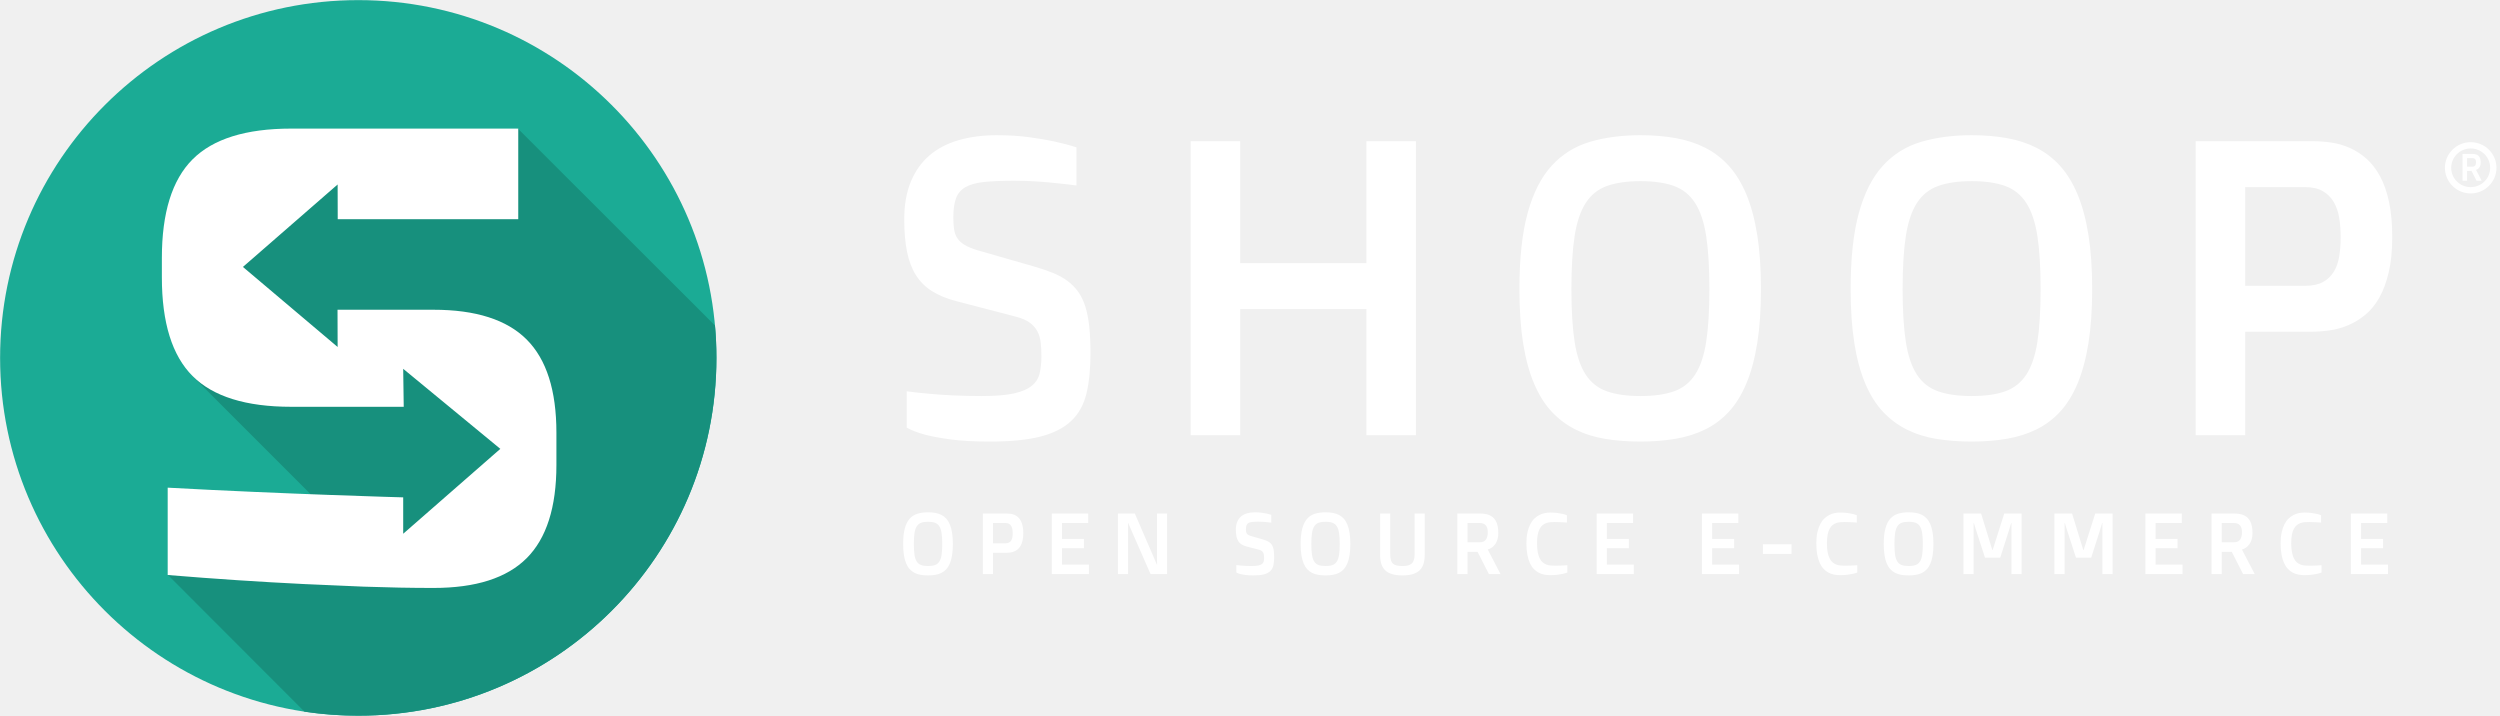
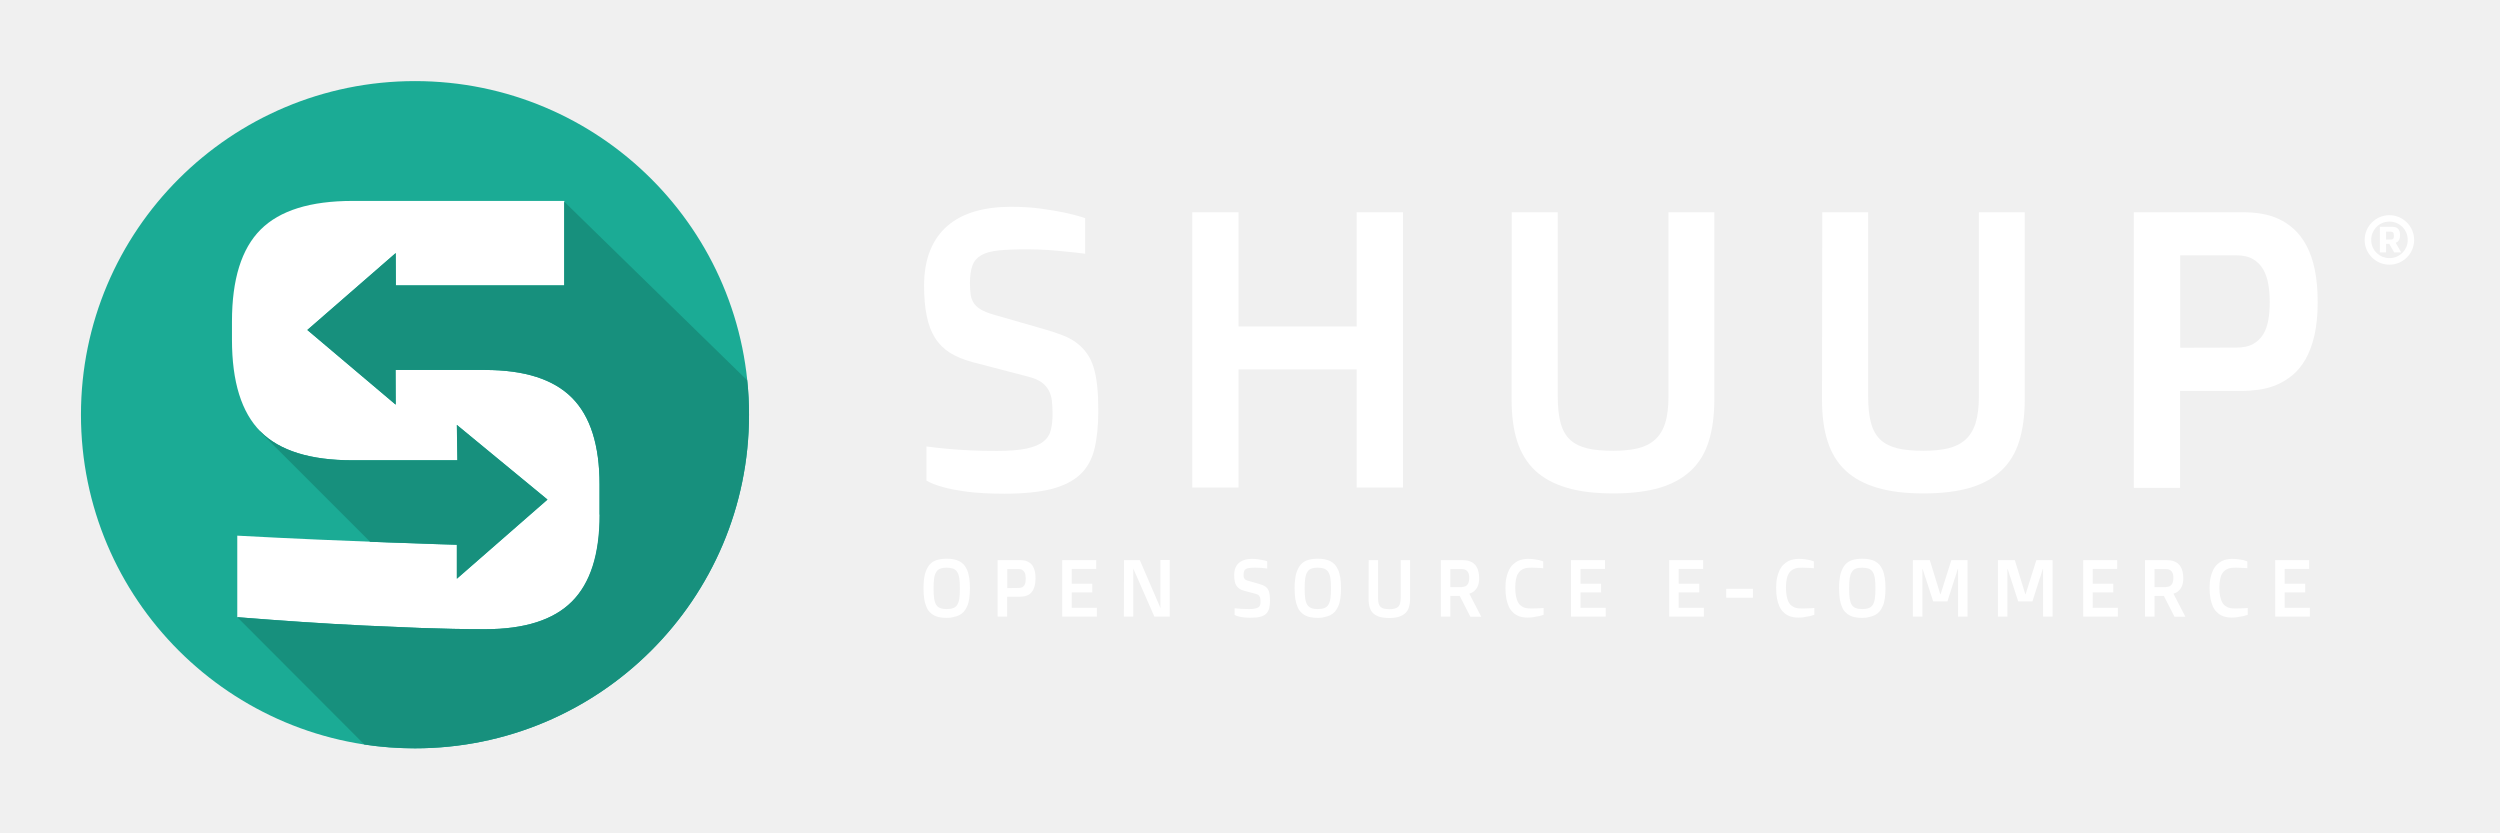
- <svg xmlns="http://www.w3.org/2000/svg" width="6935" height="1986">
-   <path fill="#1bab95" d="M993.837.325c548.73 0 993.562 444.35 993.562 992.484 0 548.13-444.837 992.48-993.566 992.48C445.104 1985.29.27 1540.94.27 992.806S445.108.325 993.838.325z" />
-   <path fill="#17907d" d="M1436.774 356.888L533.608 500.16v542.68l328.285 328.257-396.12 223.79 378.79 379.27c48.69 7.328 98.537 11.137 149.273 11.137 548.73 0 993.562-444.352 993.562-992.486 0-30.237-1.357-60.158-4.008-89.707l-546.616-546.21z" />
-   <path fill="#fff" d="M936.584 511.712l.274 96.268h500.766V356.723h-629.76c-125.594 0-216.816 28.435-273.613 85.248-56.822 56.84-85.22 148.066-85.22 273.69v53.84c0 125.63 28.4 216.88 85.224 273.696 56.798 56.842 148.02 85.248 273.614 85.248h312.065l-1.473-105.363 269.44 222.04-269.44 235.497v-100.93s-325.563-8.96-653.283-26.91v242.286c130.36 10.767 256.57 19.124 378.574 25.125l165.066 7.18c68.178 2.382 132.77 3.588 193.772 3.588 117.21 0 203.33-27.51 258.363-82.556 55.003-55.02 82.533-141.166 82.533-258.438v-89.733c0-117.246-27.53-203.39-82.532-258.438-55.03-55.02-141.15-82.555-258.362-82.555h-266.3l.298 103.283L673.88 740.48l262.705-228.77z" />
-   <path fill="#ffffff" d="M2574.466 1596.18c-7.224 0-13.935-.51-20.13-1.527-6.2-1.023-11.852-2.808-16.953-5.36-5.105-2.546-9.637-5.945-13.598-10.18-3.966-4.24-7.32-9.596-10.066-16.07-2.75-6.475-4.83-14.144-6.245-23.015-1.415-8.872-2.118-19.195-2.118-30.97 0-17.66 1.57-32.178 4.71-43.562 3.137-11.376 7.69-20.347 13.656-26.9 5.967-6.55 13.223-11.107 21.778-13.657 8.556-2.55 18.21-3.828 28.96-3.828 7.14 0 13.81.55 20.016 1.647 6.2 1.103 11.85 2.946 16.95 5.535 5.103 2.588 9.613 6.062 13.537 10.42 3.924 4.355 7.24 9.794 9.95 16.306 2.708 6.513 4.767 14.227 6.178 23.136 1.41 8.908 2.12 19.207 2.12 30.904 0 11.7-.708 21.98-2.12 30.847-1.41 8.87-3.47 16.544-6.18 23.015-2.707 6.48-6.023 11.855-9.947 16.133-3.924 4.277-8.44 7.673-13.536 10.182-5.104 2.513-10.75 4.294-16.95 5.355-6.2 1.062-12.87 1.59-20.015 1.59zm0-26.018c7.69 0 14.068-.903 19.132-2.705 5.064-1.802 9.084-5.006 12.067-9.595 2.984-4.594 5.08-10.836 6.3-18.72 1.22-7.886 1.826-17.918 1.826-30.08 0-12.242-.603-22.328-1.822-30.255-1.215-7.923-3.316-14.222-6.3-18.895-2.983-4.67-7.003-7.927-12.067-9.774-5.064-1.84-11.443-2.763-19.132-2.763-7.694 0-14.09.923-19.19 2.763-5.106 1.843-9.147 5.105-12.13 9.774-2.983 4.673-5.08 10.972-6.3 18.895-1.215 7.927-1.822 18.013-1.822 30.255 0 12.166.607 22.194 1.822 30.08 1.215 7.884 3.317 14.13 6.3 18.72 2.983 4.59 7.024 7.79 12.13 9.595 5.1 1.802 11.496 2.705 19.19 2.705zM2726.41 1424.53h66.633c3.612 0 7.26.275 10.948.825 3.69.55 7.22 1.59 10.598 3.116 3.374 1.536 6.512 3.595 9.42 6.18 2.905 2.596 5.455 5.91 7.652 9.956 2.196 4.045 3.902 8.93 5.12 14.656 1.22 5.725 1.823 12.437 1.823 20.13 0 7.694-.666 14.385-2 20.073-1.337 5.692-3.14 10.536-5.415 14.54-2.276 4.002-4.943 7.26-8.006 9.773-3.056 2.513-6.32 4.494-9.77 5.946-3.45 1.458-7.005 2.436-10.654 2.944-3.65.512-7.24.77-10.773.77h-37.32v59.098h-28.257v-168zm62.277 82.647c4.24 0 7.673-.708 10.302-2.123 2.622-1.41 4.702-3.374 6.24-5.883 1.53-2.51 2.57-5.455 3.12-8.83.55-3.375.822-7.02.822-10.95 0-3.842-.274-7.492-.823-10.945-.55-3.454-1.59-6.495-3.12-9.125s-3.613-4.71-6.243-6.24c-2.63-1.53-6.067-2.296-10.303-2.296h-34.025v56.394h34.024zM2917.673 1424.53h101.013v26.257h-72.755v44.148h60.987v25.78h-60.983v45.56h74.757v26.256h-103.014v-168zM3101.17 1424.53h46.856l61.22 141.745h.592c-.08-2.825-.158-5.688-.237-8.592-.075-2.513-.113-5.218-.113-8.122v-125.03h28.02v168h-45.845l-51.86-118.2c-1.414-3.293-2.75-6.35-4.006-9.18-1.26-2.826-2.318-5.293-3.183-7.416-1.1-2.512-2.08-4.825-2.945-6.943h-.47v141.744h-28.02v-168zM3429.66 1567.453c4.002.55 8.322 1.02 12.95 1.41 4 .396 8.574.708 13.713.945 5.14.237 10.578.354 16.303.354 7.61 0 13.656-.487 18.13-1.473 4.473-.98 7.89-2.43 10.24-4.36 2.355-1.92 3.865-4.295 4.535-7.125.67-2.825 1-6.08 1-9.774 0-2.9-.134-5.55-.41-7.942-.274-2.393-.93-4.536-1.942-6.416-1.024-1.885-2.476-3.512-4.357-4.89-1.885-1.368-4.473-2.492-7.773-3.353l-34.257-8.946c-5.416-1.415-10.01-3.317-13.775-5.71-3.766-2.392-6.812-5.438-9.125-9.124-2.317-3.69-4.002-8.142-5.063-13.36-1.057-5.222-1.59-11.36-1.59-18.43 0-8.317 1.257-15.516 3.766-21.6 2.51-6.083 6.067-11.084 10.657-15.01 4.592-3.922 10.143-6.826 16.66-8.71 6.51-1.886 13.772-2.826 21.778-2.826 6.67 0 12.77.374 18.304 1.12 5.534.748 10.303 1.547 14.306 2.412 4.71 1.02 8.987 2.16 12.832 3.412v21.777c-3.533-.47-7.257-.903-11.185-1.298-3.378-.39-7.165-.725-11.36-1-4.198-.27-8.533-.41-13.006-.41-6.995 0-12.725.235-17.19.7-4.477.47-8.01 1.458-10.597 2.947-2.59 1.49-4.4 3.608-5.418 6.354-1.02 2.75-1.53 6.4-1.53 10.953 0 2.515.136 4.754.41 6.71.275 1.965.904 3.69 1.89 5.18.982 1.49 2.396 2.79 4.244 3.887 1.847 1.103 4.34 2.122 7.48 3.06l31.96 9.182c4.084 1.176 7.72 2.41 10.904 3.71 3.183 1.3 5.954 2.825 8.314 4.593 2.353 1.765 4.38 3.824 6.07 6.18 1.684 2.35 3.04 5.16 4.07 8.413 1.022 3.258 1.766 7.086 2.24 11.48.47 4.398.704 9.458.704 15.188 0 8.946-.766 16.62-2.297 23.014-1.532 6.395-4.424 11.617-8.664 15.657-4.25 4.045-10.077 7.024-17.504 8.946-7.424 1.924-17.03 2.885-28.815 2.885-9.112 0-16.677-.412-22.685-1.236-6.014-.824-10.907-1.748-14.677-2.767-4.323-1.178-7.74-2.513-10.253-4.003v-20.71zM3677.08 1596.18c-7.218 0-13.934-.51-20.13-1.527-6.2-1.023-11.855-2.808-16.956-5.36-5.1-2.546-9.633-5.945-13.598-10.18-3.966-4.237-7.32-9.596-10.066-16.07-2.746-6.475-4.826-14.144-6.24-23.015-1.412-8.867-2.12-19.187-2.12-30.962 0-17.66 1.57-32.177 4.71-43.562 3.14-11.376 7.695-20.347 13.658-26.9 5.962-6.55 13.223-11.106 21.778-13.657 8.555-2.547 18.205-3.824 28.96-3.824 7.14 0 13.81.55 20.015 1.648 6.2 1.106 11.86 2.95 16.956 5.538 5.106 2.588 9.616 6.062 13.54 10.42 3.924 4.356 7.24 9.794 9.95 16.306 2.708 6.513 4.767 14.227 6.182 23.136 1.41 8.91 2.118 19.206 2.118 30.903 0 11.7-.707 21.978-2.118 30.845-1.415 8.872-3.474 16.544-6.183 23.015-2.705 6.48-6.02 11.855-9.95 16.132-3.927 4.278-8.433 7.673-13.54 10.182-5.1 2.513-10.75 4.294-16.95 5.355-6.2 1.06-12.87 1.58-20.01 1.58zm0-26.018c7.695 0 14.07-.903 19.133-2.705 5.064-1.802 9.084-5.006 12.067-9.595 2.984-4.594 5.08-10.836 6.3-18.72 1.215-7.89 1.822-17.918 1.822-30.08 0-12.242-.607-22.328-1.822-30.255-1.22-7.923-3.316-14.222-6.3-18.895-2.987-4.67-7.007-7.927-12.067-9.774-5.064-1.84-11.438-2.763-19.132-2.763-7.69 0-14.085.923-19.19 2.763-5.1 1.843-9.14 5.105-12.122 9.774-2.983 4.673-5.084 10.972-6.3 18.895-1.22 7.927-1.822 18.013-1.822 30.255 0 12.166.608 22.194 1.823 30.08 1.214 7.89 3.315 14.13 6.3 18.72 2.982 4.59 7.022 7.79 12.123 9.595 5.103 1.802 11.498 2.705 19.19 2.705zM3828.433 1424.53h28.02v112.315c0 6.674.59 12.166 1.765 16.48 1.177 4.32 3.12 7.716 5.825 10.183 2.71 2.476 6.22 4.203 10.54 5.18 4.315.983 9.612 1.474 15.89 1.474 5.65 0 10.574-.487 14.776-1.473 4.195-.98 7.71-2.71 10.532-5.185 2.825-2.47 4.927-5.863 6.3-10.182 1.373-4.315 2.06-9.807 2.06-16.48V1424.53h28.02v113.962c0 9.812-1.124 18.33-3.358 25.553-2.24 7.22-5.826 13.207-10.773 17.95-4.942 4.752-11.325 8.302-19.13 10.657-7.81 2.35-17.29 3.533-28.43 3.533-11.15 0-20.645-1.157-28.497-3.475-7.848-2.313-14.264-5.825-19.25-10.536-4.98-4.71-8.612-10.656-10.888-17.834-2.276-7.177-3.412-15.637-3.412-25.373V1424.53zM4042.654 1424.53h62.515c4.47 0 8.842.292 13.12.883 4.277.59 8.317 1.63 12.125 3.12 3.807 1.49 7.28 3.517 10.42 6.063 3.14 2.55 5.866 5.826 8.184 9.83 2.313 4 4.1 8.79 5.355 14.362 1.256 5.576 1.885 12.125 1.885 19.66 0 5.028-.414 9.52-1.234 13.483-.824 3.965-1.927 7.48-3.3 10.54-1.373 3.06-2.942 5.73-4.71 8.005-1.764 2.276-3.554 4.24-5.355 5.888-4.312 3.767-9.18 6.396-14.594 7.89v.237l35.435 68.05h-32.257l-31.436-61.693h-27.9v61.69h-28.257v-168.003zm62.282 79.7c14.755 0 22.132-9.14 22.132-27.43 0-4.784-.532-8.85-1.594-12.186-1.056-3.337-2.588-6.02-4.593-8.064-1.994-2.04-4.41-3.512-7.232-4.415-2.83-.903-5.967-1.352-9.42-1.352h-33.318v53.448h34.03zM4299.85 1595.473c-5.418 0-10.815-.512-16.19-1.527-5.377-1.024-10.483-2.788-15.31-5.297-4.822-2.517-9.316-5.908-13.477-10.186-4.16-4.278-7.768-9.695-10.83-16.245-3.063-6.553-5.46-14.343-7.187-23.37-1.727-9.027-2.588-19.584-2.588-31.667 0-11.618.978-21.8 2.942-30.554 1.964-8.75 4.594-16.303 7.89-22.66 3.3-6.36 7.144-11.598 11.538-15.717 4.394-4.12 9.025-7.394 13.89-9.828 4.867-2.435 9.81-4.14 14.833-5.12 5.026-.98 9.85-1.472 14.48-1.472 7.85 0 14.676.396 20.49 1.178 5.81.783 10.672 1.65 14.6 2.593 4.552 1.1 8.434 2.35 11.655 3.766v20.246c-3.217-.237-6.675-.47-10.36-.707-3.14-.155-6.73-.334-10.774-.53-4.045-.195-8.26-.295-12.654-.295-4.003 0-7.99.158-11.95.47-3.965.317-7.77 1.124-11.418 2.414-3.653 1.293-7.044 3.194-10.186 5.7-3.135 2.513-5.865 5.94-8.18 10.294-2.316 4.352-4.12 9.782-5.416 16.29-1.298 6.508-1.943 14.39-1.943 23.643 0 9.724.665 18.034 2 24.933 1.333 6.9 3.18 12.664 5.53 17.29 2.356 4.63 5.107 8.274 8.24 10.94 3.14 2.668 6.554 4.686 10.244 6.06 3.69 1.37 7.536 2.234 11.535 2.583 4 .355 8.01.53 12.01.53 5.178 0 9.888-.08 14.128-.238 4.24-.154 7.852-.312 10.835-.466 3.533-.24 6.708-.47 9.537-.71v20.336c-3.46 1.423-7.54 2.642-12.248 3.67-4.077.944-9.083 1.79-15.008 2.538-5.92.737-12.812 1.11-20.655 1.11zM4429.19 1424.53h101.012v26.257h-72.755v44.148h60.98v25.78h-60.98v45.56h74.757v26.256H4429.19v-168zM4721.18 1424.53h101.012v26.257h-72.755v44.148h60.98v25.78h-60.98v45.56h74.757v26.256H4721.18v-168zM4890.312 1509.88h79.35v26.727h-79.35v-26.726zM5104.067 1595.473c-5.418 0-10.815-.512-16.19-1.527-5.377-1.024-10.482-2.788-15.31-5.297-4.822-2.517-9.315-5.908-13.476-10.186-4.16-4.278-7.765-9.695-10.83-16.245-3.06-6.553-5.46-14.343-7.184-23.37-1.726-9.027-2.588-19.584-2.588-31.667 0-11.618.978-21.8 2.942-30.554 1.963-8.75 4.593-16.303 7.89-22.66 3.3-6.36 7.143-11.598 11.537-15.717 4.394-4.12 9.025-7.394 13.89-9.828 4.868-2.435 9.81-4.14 14.833-5.12 5.022-.98 9.85-1.472 14.48-1.472 7.847 0 14.67.396 20.484 1.178 5.81.783 10.673 1.65 14.6 2.593 4.553 1.1 8.435 2.35 11.656 3.766v20.246c-3.217-.237-6.675-.47-10.362-.707-3.137-.155-6.728-.334-10.773-.53-4.044-.195-8.26-.295-12.653-.295-4.003 0-7.99.158-11.95.47-3.966.317-7.77 1.124-11.42 2.414-3.652 1.293-7.043 3.194-10.185 5.7-3.137 2.513-5.867 5.94-8.18 10.294-2.318 4.352-4.12 9.782-5.418 16.29-1.3 6.508-1.947 14.39-1.947 23.643 0 9.724.666 18.034 2 24.933 1.333 6.9 3.18 12.664 5.53 17.29 2.357 4.63 5.107 8.274 8.24 10.94 3.142 2.668 6.554 4.686 10.245 6.06 3.69 1.37 7.535 2.234 11.534 2.583 4.003.355 8.01.53 12.013.53 5.176 0 9.886-.08 14.126-.238 4.24-.154 7.853-.312 10.837-.466 3.53-.24 6.706-.47 9.536-.71v20.336c-3.458 1.423-7.54 2.642-12.246 3.67-4.076.944-9.082 1.79-15.007 2.538-5.92.737-12.808 1.11-20.655 1.11zM5294.624 1596.18c-7.22 0-13.935-.51-20.13-1.527-6.2-1.023-11.856-2.808-16.957-5.36-5.1-2.546-9.633-5.945-13.598-10.18-3.97-4.237-7.32-9.596-10.07-16.07-2.746-6.475-4.826-14.144-6.24-23.015-1.41-8.867-2.12-19.187-2.12-30.962 0-17.66 1.57-32.177 4.71-43.562 3.14-11.376 7.695-20.347 13.66-26.9 5.96-6.55 13.222-11.106 21.78-13.657 8.552-2.547 18.202-3.824 28.96-3.824 7.14 0 13.81.55 20.012 1.648 6.2 1.106 11.855 2.95 16.952 5.538 5.106 2.588 9.616 6.062 13.54 10.42 3.924 4.356 7.24 9.794 9.95 16.306 2.708 6.513 4.767 14.227 6.182 23.136 1.41 8.91 2.118 19.206 2.118 30.903 0 11.7-.707 21.978-2.118 30.845-1.415 8.872-3.474 16.544-6.183 23.015-2.705 6.48-6.02 11.855-9.95 16.132-3.927 4.278-8.433 7.673-13.54 10.182-5.1 2.513-10.75 4.294-16.95 5.355-6.2 1.06-12.87 1.58-20.01 1.58zm0-26.018c7.694 0 14.068-.903 19.132-2.705 5.064-1.802 9.084-5.006 12.067-9.595 2.984-4.594 5.08-10.836 6.3-18.72 1.215-7.89 1.822-17.918 1.822-30.08 0-12.242-.607-22.328-1.822-30.255-1.22-7.923-3.316-14.222-6.3-18.895-2.987-4.67-7.007-7.927-12.067-9.774-5.064-1.84-11.438-2.763-19.132-2.763-7.694 0-14.09.923-19.19 2.763-5.102 1.843-9.142 5.105-12.126 9.774-2.983 4.673-5.084 10.972-6.3 18.895-1.22 7.927-1.822 18.013-1.822 30.255 0 12.166.607 22.194 1.822 30.08 1.216 7.89 3.317 14.13 6.3 18.72 2.984 4.59 7.024 7.79 12.125 9.595 5.102 1.802 11.497 2.705 19.19 2.705zM5446.567 1424.53h49.008l31.108 101.246h.944l32.16-101.245h48.19v168h-28.258v-141.74h-.71l-3.18 10.595c-.866 2.988-1.806 6.105-2.826 9.363-1.02 3.254-1.926 6.062-2.708 8.413l-21.664 67.817h-42.263l-22.13-68.286c-.784-2.35-1.687-5.117-2.706-8.296-1.02-3.183-1.964-6.22-2.825-9.125-1.024-3.375-2.08-6.867-3.183-10.478h-.704v141.745h-28.257v-168zM5698.932 1424.53h49.008l31.108 101.246h.944l32.16-101.245h48.19v168h-28.258v-141.74h-.708l-3.18 10.595c-.864 2.988-1.805 6.105-2.824 9.363-1.02 3.254-1.927 6.062-2.71 8.413l-21.66 67.817h-42.264l-22.133-68.286c-.782-2.35-1.685-5.117-2.704-8.296-1.02-3.183-1.96-6.22-2.822-9.125-1.023-3.375-2.08-6.867-3.183-10.478h-.703v141.745h-28.257v-168zM5951.296 1424.53h101.013v26.257h-72.76v44.148h60.98v25.78h-60.98v45.56h74.757v26.256h-103.015v-168zM6134.792 1424.53h62.515c4.473 0 8.846.292 13.124.883 4.28.59 8.32 1.63 12.13 3.12 3.806 1.49 7.28 3.517 10.42 6.063 3.14 2.55 5.865 5.826 8.183 9.83 2.314 4 4.1 8.79 5.356 14.362 1.256 5.576 1.884 12.125 1.884 19.66 0 5.028-.415 9.52-1.235 13.483-.825 3.965-1.927 7.48-3.3 10.54-1.374 3.06-2.94 5.73-4.71 8.005-1.765 2.276-3.554 4.24-5.356 5.888-4.316 3.767-9.184 6.396-14.598 7.89v.237l35.435 68.05h-32.255l-31.434-61.693h-27.9v61.69h-28.256v-168.003zm62.282 79.7c14.755 0 22.132-9.14 22.132-27.43 0-4.784-.532-8.85-1.593-12.186-1.057-3.337-2.588-6.02-4.594-8.064-2-2.04-4.42-3.512-7.24-4.415-2.83-.903-5.967-1.352-9.42-1.352h-33.318v53.448h34.03zM6391.988 1595.473c-5.418 0-10.815-.512-16.19-1.527-5.377-1.024-10.482-2.788-15.31-5.297-4.822-2.517-9.315-5.908-13.476-10.186-4.16-4.278-7.77-9.695-10.832-16.245-3.062-6.553-5.46-14.343-7.186-23.37-1.726-9.027-2.588-19.584-2.588-31.667 0-11.618.978-21.8 2.942-30.554 1.964-8.75 4.594-16.303 7.89-22.66 3.3-6.36 7.144-11.598 11.538-15.717 4.394-4.12 9.025-7.394 13.89-9.828 4.868-2.435 9.81-4.14 14.833-5.12 5.02-.98 9.845-1.472 14.48-1.472 7.844 0 14.67.396 20.48 1.178 5.81.783 10.674 1.65 14.6 2.593 4.554 1.1 8.436 2.35 11.657 3.766v20.246c-3.217-.237-6.675-.47-10.36-.707-3.14-.155-6.73-.334-10.775-.53-4.044-.195-8.26-.295-12.653-.295-4.004 0-7.99.158-11.95.47-3.967.317-7.77 1.124-11.42 2.414-3.653 1.293-7.044 3.194-10.186 5.7-3.137 2.513-5.867 5.94-8.18 10.294-2.318 4.352-4.12 9.782-5.418 16.29-1.3 6.508-1.944 14.39-1.944 23.643 0 9.724.666 18.034 2 24.933 1.333 6.9 3.18 12.664 5.53 17.29 2.357 4.63 5.107 8.274 8.24 10.94 3.142 2.668 6.554 4.686 10.245 6.06 3.69 1.37 7.536 2.234 11.535 2.583 4.003.355 8.01.53 12.013.53 5.175 0 9.885-.08 14.125-.238 4.24-.154 7.853-.312 10.837-.466 3.532-.24 6.707-.47 9.537-.71v20.336c-3.458 1.423-7.54 2.642-12.246 3.67-4.077.944-9.083 1.79-15.01 2.538-5.92.737-12.81 1.11-20.653 1.11zM6521.324 1424.53h101.013v26.257h-72.755v44.148h60.98v25.78h-60.98v45.56h74.752v26.256H6521.32v-168zM2515.238 1085.468c19.453 2.67 40.424 4.95 62.935 6.853 19.453 1.918 41.67 3.43 66.66 4.58 24.978 1.14 51.396 1.715 79.242 1.715 36.995 0 66.372-2.376 88.113-7.144 21.74-4.765 38.335-11.81 49.778-21.15 11.443-9.33 18.783-20.86 22.028-34.58 3.238-13.713 4.865-29.52 4.865-47.434 0-14.093-.67-26.95-2.006-38.577-1.34-11.618-4.49-22.004-9.44-31.15-4.965-9.146-12.018-17.047-21.172-23.718-9.155-6.66-21.742-12.09-37.766-16.29l-166.5-43.43c-26.317-6.86-48.633-16.095-66.94-27.72-18.31-11.62-33.098-26.382-44.345-44.295-11.254-17.905-19.45-39.525-24.603-64.866-5.147-25.332-7.723-55.15-7.723-89.44 0-40.383 6.096-75.344 18.31-104.874 12.203-29.522 29.467-53.814 51.778-72.872 22.316-19.048 49.296-33.145 80.96-42.29 31.658-9.143 66.943-13.716 105.848-13.716 32.42 0 62.08 1.814 88.97 5.43 26.894 3.625 50.067 7.528 69.52 11.714 22.885 4.956 43.674 10.486 62.365 16.574v105.732c-17.164-2.285-35.286-4.378-54.355-6.287-16.407-1.902-34.815-3.52-55.217-4.856-20.41-1.333-41.48-2.003-63.222-2.003-33.952 0-61.793 1.144-83.534 3.43-21.742 2.283-38.906 7.05-51.493 14.288-12.587 7.244-21.366 17.53-26.318 30.862-4.96 13.34-7.44 31.056-7.44 53.146 0 12.2.662 23.06 2.002 32.577 1.338 9.528 4.397 17.913 9.17 25.15 4.772 7.24 11.65 13.526 20.625 18.857 8.977 5.34 21.106 10.29 36.385 14.858l155.296 44.577c19.866 5.717 37.533 11.718 53 18.005 15.466 6.286 28.94 13.718 40.4 22.29 11.46 8.57 21.296 18.574 29.51 30.004 8.21 11.43 14.796 25.058 19.764 40.866 4.973 15.815 8.6 34.39 10.89 55.724 2.288 21.34 3.44 45.916 3.44 73.724 0 43.437-3.727 80.682-11.175 111.736-7.45 31.057-21.485 56.394-42.098 76.013-20.626 19.627-48.984 34.103-85.064 43.432-36.08 9.33-82.767 14-140.047 14-44.297 0-81.052-2-110.266-6-29.215-4-52.987-8.48-71.316-13.43-21.01-5.717-37.62-12.196-49.83-19.436v-100.58zM3302.99 391.637h137.318V729.98h350.164V391.638h137.318v815.565h-137.318V857.428h-350.164v349.774H3302.99V391.637zM4550.762 1224.92c-35.098 0-67.708-2.485-97.842-7.428-30.134-4.956-57.6-13.62-82.392-26.006-24.8-12.38-46.828-28.865-66.085-49.437-19.265-20.576-35.572-46.58-48.92-78.02-13.357-31.43-23.46-68.672-30.326-111.73-6.86-43.054-10.298-93.16-10.298-150.312 0-85.73 7.62-156.21 22.88-211.46 15.25-55.243 37.38-98.78 66.373-130.595 28.982-31.81 64.267-53.91 105.848-66.297 41.57-12.377 88.488-18.577 140.75-18.577 34.708 0 67.134 2.672 97.268 8.002 30.13 5.343 57.593 14.29 82.392 26.863 24.79 12.574 46.724 29.434 65.798 50.58 19.07 21.147 35.19 47.536 48.35 79.155 13.16 31.633 23.17 69.065 30.04 112.306 6.863 43.25 10.3 93.257 10.3 150.025 0 56.78-3.433 106.69-10.3 149.744-6.865 43.062-16.88 80.3-30.04 111.736-13.158 31.432-29.278 57.534-48.348 78.297-19.077 20.768-41.006 37.245-65.797 49.437-24.8 12.2-52.262 20.863-82.392 26.002-30.123 5.138-62.55 7.71-97.257 7.71zm0-126.304c37.378 0 68.378-4.377 92.978-13.144 24.604-8.76 44.144-24.292 58.65-46.58 14.487-22.29 24.694-52.58 30.607-90.87 5.91-38.294 8.867-86.96 8.867-146.027 0-59.44-2.958-108.394-8.867-146.88-5.917-38.48-16.12-69.055-30.608-91.728-14.505-22.665-34.05-38.48-58.65-47.436-24.6-8.942-55.6-13.43-92.98-13.43-37.388 0-68.47 4.48-93.26 13.43-24.8 8.96-44.445 24.78-58.934 47.44-14.502 22.673-24.705 53.248-30.613 91.73-5.917 38.488-8.867 87.443-8.867 146.878 0 59.066 2.95 107.733 8.867 146.026 5.913 38.295 16.11 68.583 30.612 90.873 14.488 22.287 34.132 37.82 58.93 46.58 24.793 8.766 55.875 13.143 93.262 13.143zM5469.544 1224.92c-35.098 0-67.708-2.485-97.842-7.428-30.134-4.956-57.6-13.62-82.392-26.006-24.8-12.38-46.828-28.865-66.085-49.437-19.265-20.576-35.572-46.58-48.92-78.02-13.357-31.43-23.46-68.672-30.326-111.73-6.865-43.054-10.3-93.16-10.3-150.312 0-85.73 7.62-156.21 22.883-211.46 15.25-55.243 37.378-98.78 66.372-130.595 28.982-31.81 64.267-53.91 105.848-66.297 41.568-12.377 88.488-18.577 140.75-18.577 34.707 0 67.133 2.672 97.267 8.002 30.13 5.343 57.594 14.29 82.393 26.863 24.79 12.574 46.724 29.434 65.798 50.58 19.07 21.147 35.19 47.536 48.35 79.155 13.16 31.633 23.17 69.065 30.04 112.306 6.862 43.25 10.3 93.257 10.3 150.025 0 56.78-3.434 106.69-10.3 149.744-6.865 43.062-16.88 80.3-30.04 111.736-13.16 31.432-29.28 57.534-48.35 78.297-19.077 20.768-41.006 37.245-65.797 49.437-24.8 12.2-52.262 20.863-82.392 26.002-30.124 5.138-62.55 7.71-97.26 7.71zm0-126.304c37.378 0 68.378-4.377 92.978-13.144 24.604-8.76 44.144-24.292 58.65-46.58 14.487-22.29 24.694-52.58 30.607-90.87 5.905-38.294 8.863-86.96 8.863-146.027 0-59.44-2.958-108.394-8.867-146.88-5.918-38.48-16.12-69.055-30.61-91.728-14.5-22.665-34.044-38.48-58.648-47.436-24.6-8.942-55.597-13.43-92.98-13.43-37.386 0-68.47 4.48-93.26 13.43-24.8 8.96-44.443 24.78-58.932 47.44-14.5 22.673-24.704 53.248-30.61 91.73-5.92 38.488-8.87 87.443-8.87 146.878 0 59.066 2.95 107.733 8.868 146.026 5.912 38.295 16.11 68.583 30.61 90.873 14.49 22.287 34.134 37.82 58.934 46.58 24.79 8.766 55.873 13.143 93.26 13.143zM6090.802 391.637h323.842c17.543 0 35.282 1.34 53.21 4 17.927 2.67 35.095 7.714 51.498 15.145 16.394 7.432 31.653 17.43 45.77 30.005 14.11 12.57 26.51 28.674 37.192 48.293 10.673 19.627 18.97 43.345 24.887 71.157 5.91 27.816 8.87 60.393 8.87 97.73 0 37.344-3.24 69.825-9.723 97.442-6.496 27.625-15.263 51.15-26.32 70.58-11.067 19.43-24.028 35.25-38.908 47.434-14.877 12.2-30.714 21.816-47.49 28.86-16.79 7.054-34.046 11.814-51.78 14.29-17.738 2.484-35.19 3.716-52.354 3.716h-181.378v286.906H6090.8v-815.56zm302.67 401.208c20.598 0 37.284-3.428 50.066-10.286 12.775-6.86 22.886-16.38 30.326-28.58 7.436-12.19 12.487-26.478 15.163-42.86 2.667-16.38 4.007-34.1 4.007-53.157 0-18.662-1.34-36.38-4.007-53.152-2.676-16.76-7.723-31.523-15.163-44.293-7.44-12.763-17.55-22.86-30.326-30.293-12.782-7.432-29.468-11.147-50.065-11.147H6228.12v273.76h165.353zM6831.163 427.03h27.67c1.978 0 3.914.13 5.807.39 1.894.262 3.683.722 5.367 1.38 1.685.66 3.223 1.558 4.612 2.685 1.39 1.13 2.593 2.578 3.62 4.35 1.023 1.77 1.813 3.89 2.37 6.357.556 2.468.833 5.366.833 8.7 0 2.227-.184 4.215-.547 5.97-.364 1.752-.852 3.31-1.46 4.662-.608 1.354-1.3 2.536-2.085 3.543-.78 1.008-1.57 1.877-2.37 2.606-1.91 1.667-4.064 2.83-6.46 3.492v.105l15.683 30.118h-14.276l-13.914-27.304h-12.348v27.303h-12.506V427.03zm27.566 35.274c6.53 0 9.792-4.045 9.792-12.14 0-2.117-.235-3.917-.705-5.393s-1.146-2.662-2.034-3.566c-.885-.903-1.955-1.555-3.203-1.955-1.252-.4-2.64-.6-4.17-.6h-14.745v23.656h15.062z" />
-   <path fill="#ffffff" enable-background="accumulate" d="M6853.684 394.375c-39.365 0-71.522 31.904-71.522 71.1s32.157 71.1 71.522 71.1c39.365 0 71.52-31.904 71.52-71.1s-32.155-71.1-71.52-71.1zm0 17.5c29.97 0 54.02 23.925 54.02 53.6 0 29.674-24.05 53.6-54.02 53.6-29.97 0-54.022-23.926-54.022-53.6 0-29.675 24.05-53.6 54.022-53.6z" />
+ <svg xmlns="http://www.w3.org/2000/svg" version="1.1" id="Layer_1" x="0px" y="0px" viewBox="0 0 1788 595.3" style="enable-background:new 0 0 1788 595.3;" xml:space="preserve">
+   <style type="text/css">
+ 	.st0{fill:#FFFFFF;}
+ 	.st1{fill:#1BAB95;}
+ 	.st2{fill:#17907D;}
+ </style>
+   <g>
+     <path class="st0" d="M1708.9,189.3c-2.4,0-4.7-0.5-6.9-1.4c-2.1-0.9-4-2.2-5.6-3.8s-2.9-3.5-3.8-5.6s-1.4-4.4-1.4-6.9   c0-2.4,0.5-4.7,1.4-6.9c0.9-2.1,2.2-4,3.8-5.6c1.6-1.6,3.5-2.9,5.6-3.8c2.1-0.9,4.4-1.4,6.9-1.4c2.4,0,4.7,0.5,6.9,1.4   c2.1,0.9,4,2.2,5.6,3.8s2.9,3.5,3.8,5.6c0.9,2.2,1.4,4.4,1.4,6.9c0,2.4-0.5,4.7-1.4,6.9s-2.2,4-3.8,5.6c-1.6,1.6-3.5,2.9-5.6,3.8   C1713.7,188.8,1711.4,189.3,1708.9,189.3z M1708.9,184.6c1.8,0,3.5-0.3,5.1-1s3-1.6,4.2-2.8s2.1-2.6,2.8-4.1c0.7-1.6,1-3.3,1-5.1   s-0.3-3.5-1-5.1s-1.6-3-2.8-4.2c-1.2-1.2-2.6-2.1-4.2-2.8s-3.3-1-5.1-1s-3.5,0.3-5.1,1s-3,1.6-4.1,2.8c-1.2,1.2-2.1,2.6-2.8,4.2   c-0.7,1.6-1,3.3-1,5.1s0.3,3.5,1,5.1s1.6,3,2.8,4.1c1.2,1.2,2.6,2.1,4.1,2.8C1705.5,184.2,1707.1,184.6,1708.9,184.6z    M1702.3,162.2h8.6c0.6,0,1.3,0.1,1.9,0.2c0.7,0.1,1.3,0.4,1.8,0.8c0.6,0.4,1,1,1.4,1.9c0.4,0.8,0.5,1.9,0.5,3.3   c0,1.2-0.2,2.1-0.5,2.8s-0.7,1.2-1.1,1.6c-0.4,0.4-1,0.7-1.5,0.8l3.9,6.9h-5l-3.5-6.1h-2.3v6.1h-4.4v-18.3H1702.3z M1709.9,171.3   c0.4,0,0.8,0,1-0.1c0.3-0.1,0.5-0.2,0.7-0.4s0.3-0.5,0.4-0.9s0.1-0.8,0.1-1.4c0-1.1-0.2-1.8-0.5-2.2c-0.4-0.4-1-0.6-1.9-0.6h-3.2   v5.6L1709.9,171.3L1709.9,171.3z" />
+     <path class="st0" d="M662.6,319.3c4.7,0.7,9.7,1.2,15.2,1.7c4.7,0.5,10.1,0.8,16.1,1.1c6,0.3,12.4,0.4,19.1,0.4   c8.9,0,16-0.6,21.3-1.7c5.3-1.2,9.3-2.8,12-5.1c2.8-2.2,4.5-5,5.3-8.3s1.2-7.1,1.2-11.5c0-3.4-0.2-6.5-0.5-9.3s-1.1-5.3-2.3-7.5   s-2.9-4.1-5.1-5.7c-2.2-1.6-5.3-2.9-9.1-3.9L695.6,259c-6.3-1.7-11.7-3.9-16.2-6.7c-4.4-2.8-8-6.4-10.7-10.7s-4.7-9.5-5.9-15.7   c-1.3-6.1-1.9-13.3-1.9-21.6c0-9.7,1.5-18.2,4.4-25.3s7.1-13,12.5-17.6s11.9-8,19.5-10.2s16.2-3.3,25.5-3.3c7.8,0,15,0.4,21.5,1.3   s12.1,1.8,16.8,2.8c5.5,1.2,10.5,2.5,15,4v25.5c-4.1-0.6-8.5-1.1-13.1-1.5c-4-0.5-8.4-0.8-13.3-1.2c-4.9-0.3-10-0.5-15.3-0.5   c-8.2,0-14.9,0.3-20.2,0.8c-5.3,0.6-9.4,1.7-12.4,3.4c-3,1.8-5.2,4.2-6.3,7.4c-1.2,3.2-1.8,7.5-1.8,12.8c0,2.9,0.2,5.6,0.5,7.9   c0.3,2.3,1.1,4.3,2.2,6.1c1.2,1.8,2.8,3.3,5,4.6s5.1,2.5,8.8,3.6l37.5,10.8c4.8,1.4,9.1,2.8,12.8,4.3s7,3.3,9.7,5.4   c2.8,2.1,5.1,4.5,7.1,7.3c2,2.7,3.6,6.1,4.8,9.9s2.1,8.3,2.6,13.5c0.6,5.2,0.8,11.1,0.8,17.8c0,10.5-0.9,19.5-2.7,27   s-5.2,13.6-10.1,18.3c-5,4.7-11.8,8.2-20.5,10.5c-8.7,2.2-20,3.4-33.8,3.4c-10.7,0-19.6-0.5-26.6-1.4c-7-1-12.8-2-17.2-3.3   c-5.1-1.4-9.1-2.9-12-4.7L662.6,319.3L662.6,319.3z" />
+     <path class="st0" d="M852.7,151.8h33.1v81.7h84.5v-81.7h33.1v196.9h-33.1v-84.5h-84.5v84.5h-33.1V151.8z" />
+     <path class="st0" d="M1081.2,151.8h32.9v131.6c0,7.8,0.7,14.3,2.1,19.3c1.4,5.1,3.7,9,6.8,11.9c3.2,2.9,7.3,4.9,12.3,6.1   c5.1,1.2,11.3,1.7,18.6,1.7c6.6,0,12.4-0.6,17.3-1.7c4.9-1.2,9-3.2,12.3-6.1s5.8-6.9,7.4-11.9s2.4-11.5,2.4-19.3V151.8h32.8v133.6   c0,11.5-1.3,21.5-3.9,29.9c-2.6,8.5-6.8,15.5-12.6,21c-5.8,5.6-13.3,9.7-22.4,12.5c-9.2,2.7-20.3,4.1-33.3,4.1s-24.2-1.3-33.4-4.1   c-9.2-2.7-16.7-6.8-22.6-12.3c-5.8-5.5-10.1-12.5-12.8-20.9c-2.7-8.4-4-18.3-4-29.7L1081.2,151.8L1081.2,151.8z" />
+     <path class="st0" d="M1303.3,151.8h32.8v131.6c0,7.8,0.7,14.3,2.1,19.3c1.4,5.1,3.7,9,6.8,11.9c3.2,2.9,7.3,4.9,12.3,6.1   c5.1,1.2,11.3,1.7,18.6,1.7c6.6,0,12.4-0.6,17.3-1.7c4.9-1.2,9-3.2,12.3-6.1s5.8-6.9,7.4-11.9c1.6-5.1,2.4-11.5,2.4-19.3V151.8   h32.8v133.6c0,11.5-1.3,21.5-3.9,29.9c-2.6,8.5-6.8,15.5-12.6,21c-5.8,5.6-13.3,9.7-22.4,12.5c-9.2,2.7-20.3,4.1-33.3,4.1   c-13.1,0-24.2-1.3-33.4-4.1c-9.2-2.7-16.7-6.8-22.6-12.3s-10.1-12.5-12.8-20.9c-2.7-8.4-4-18.3-4-29.7L1303.3,151.8L1303.3,151.8z" />
+     <path class="st0" d="M1526.2,151.8h78.1c4.2,0,8.5,0.3,12.8,1s8.5,1.9,12.4,3.7c4,1.8,7.6,4.2,11,7.3c3.4,3,6.4,6.9,9,11.7   s4.6,10.5,6,17.2s2.1,14.6,2.1,23.6s-0.8,16.9-2.3,23.5s-3.7,12.3-6.3,17c-2.7,4.7-5.8,8.5-9.4,11.5c-3.6,2.9-7.4,5.3-11.5,7   c-4,1.7-8.2,2.8-12.5,3.4s-8.5,0.9-12.6,0.9h-43.8v69.3h-33.1V151.8H1526.2z M1599.2,248.6c5,0,9-0.8,12.1-2.5s5.5-4,7.3-6.9   s3-6.4,3.7-10.3s1-8.2,1-12.8c0-4.5-0.3-8.8-1-12.8s-1.9-7.6-3.7-10.7c-1.8-3.1-4.2-5.5-7.3-7.3c-3.1-1.8-7.1-2.7-12.1-2.7h-39.9   v66.1L1599.2,248.6L1599.2,248.6z" />
+   </g>
+   <g>
+     <circle class="st0" cx="297.1" cy="296.3" r="207.7" />
+     <path class="st1" d="M296.8,58C164.9,58,57.9,164.8,57.9,296.6s106.9,238.6,238.9,238.6c131.9,0,238.9-106.8,238.9-238.6   S428.7,58,296.8,58z M429,368.1c0,28.2-6.6,48.9-19.8,62.1c-13.3,13.2-34,19.8-62.2,19.8c-14.7,0-30.2-0.3-46.6-0.9l-39.7-1.7   c-29.3-1.4-59.7-3.5-91-6v-58.3c78.8,4.3,157.1,6.5,157.1,6.5v24.3l64.8-56.6l-64.8-53.4l0.4,25.3h-75c-30.2,0-52.1-6.8-65.8-20.5   s-20.5-35.6-20.5-65.8V230c0-30.2,6.8-52.1,20.5-65.8s35.6-20.5,65.8-20.5h151.4v60.4H283.1L283,181l-63.2,55l63.2,53.4l-0.1-24.8   h64c28.2,0,48.9,6.6,62.1,19.8c13.2,13.2,19.8,33.9,19.8,62.1v21.6H429z" />
+     <g>
+       <path class="st2" d="M403.5,204.1H283.1L283,181l-63.2,55l63.2,53.4l-0.1-24.8h64c28.2,0,48.9,6.6,62.1,19.8    c13.2,13.2,19.8,33.9,19.8,62.1v21.6c0,28.2-6.6,48.9-19.8,62.1c-13.1,13.2-33.8,19.8-62,19.8c-14.7,0-30.2-0.3-46.6-0.9    l-39.7-1.7c-29.3-1.4-59.7-3.5-91-6l90.9,91.1c11.8,1.8,23.9,2.7,36.2,2.7c131.9,0,238.9-106.8,238.9-238.6    c0-8.3-0.4-16.5-1.3-24.6L403.5,144.2V204.1z" />
+       <path class="st2" d="M186.3,308.7c-0.1-0.1-0.2-0.3-0.4-0.4v0.4l78.8,78.8c36.5,1.4,62,2.1,62,2.1v24.3l64.8-56.6l-64.8-53.4    l0.4,25.3h-75C221.9,329.2,200,322.4,186.3,308.7z" />
+     </g>
+   </g>
+   <path class="st0" d="M677.1,441.9c-1.7,0-3.4-0.1-4.8-0.4c-1.5-0.2-2.9-0.7-4.1-1.3c-1.2-0.6-2.3-1.4-3.3-2.5c-1-1-1.8-2.3-2.4-3.9  c-0.7-1.6-1.2-3.4-1.5-5.5s-0.5-4.6-0.5-7.5c0-4.3,0.4-7.7,1.1-10.5c0.8-2.7,1.9-4.9,3.3-6.5c1.4-1.6,3.2-2.7,5.2-3.3  c2.1-0.6,4.4-0.9,7-0.9c1.7,0,3.3,0.1,4.8,0.4s2.9,0.7,4.1,1.3c1.2,0.6,2.3,1.5,3.3,2.5c0.9,1,1.7,2.4,2.4,3.9  c0.7,1.6,1.1,3.4,1.5,5.6c0.3,2.1,0.5,4.6,0.5,7.4s-0.2,5.3-0.5,7.4s-0.8,4-1.5,5.5c-0.7,1.6-1.5,2.9-2.4,3.9s-2,1.8-3.3,2.5  c-1.2,0.6-2.6,1-4.1,1.3C680.4,441.8,678.8,441.9,677.1,441.9z M677.1,435.6c1.9,0,3.4-0.2,4.6-0.7c1.2-0.4,2.2-1.2,2.9-2.3  c0.7-1.1,1.2-2.6,1.5-4.5s0.4-4.3,0.4-7.2c0-2.9-0.1-5.4-0.4-7.3c-0.3-1.9-0.8-3.4-1.5-4.5s-1.7-1.9-2.9-2.4  c-1.2-0.4-2.8-0.7-4.6-0.7c-1.9,0-3.4,0.2-4.6,0.7c-1.2,0.4-2.2,1.2-2.9,2.4c-0.7,1.1-1.2,2.6-1.5,4.5s-0.4,4.3-0.4,7.3  c0,2.9,0.1,5.3,0.4,7.2c0.3,1.9,0.8,3.4,1.5,4.5s1.7,1.9,2.9,2.3C673.7,435.4,675.2,435.6,677.1,435.6z M713.7,400.6h16  c0.9,0,1.7,0.1,2.6,0.2c0.9,0.1,1.7,0.4,2.6,0.8c0.8,0.4,1.6,0.9,2.3,1.5s1.3,1.4,1.8,2.4s0.9,2.1,1.2,3.5s0.4,3,0.4,4.8  c0,1.9-0.2,3.5-0.5,4.8c-0.3,1.4-0.8,2.5-1.3,3.5s-1.2,1.7-1.9,2.4c-0.7,0.6-1.5,1.1-2.4,1.4c-0.8,0.3-1.7,0.6-2.6,0.7  c-0.9,0.1-1.7,0.2-2.6,0.2h-9V441h-6.8v-40.4H713.7z M728.6,420.5c1,0,1.8-0.2,2.5-0.5c0.6-0.3,1.1-0.8,1.5-1.4s0.6-1.3,0.8-2.1  c0.1-0.8,0.2-1.7,0.2-2.6s-0.1-1.8-0.2-2.6c-0.1-0.8-0.4-1.6-0.8-2.2c-0.4-0.6-0.9-1.1-1.5-1.5s-1.5-0.6-2.5-0.6h-8.2v13.6  L728.6,420.5L728.6,420.5z M759.7,400.6H784v6.3h-17.5v10.6h14.7v6.2h-14.7v11h18v6.3h-24.8V400.6z M803.9,400.6h11.3l14.7,34.1h0.1  c0-0.7,0-1.4-0.1-2.1c0-0.6,0-1.3,0-2s0-1.4,0-2v-28.1h6.7V441h-11l-12.5-28.5c-0.3-0.8-0.7-1.5-1-2.2s-0.6-1.3-0.8-1.8  c-0.3-0.6-0.5-1.2-0.7-1.7h-0.1V441h-6.7L803.9,400.6L803.9,400.6z M883,435c1,0.1,2,0.2,3.1,0.3c1,0.1,2.1,0.2,3.3,0.2  c1.2,0.1,2.5,0.1,3.9,0.1c1.8,0,3.3-0.1,4.4-0.4c1.1-0.2,1.9-0.6,2.5-1c0.6-0.5,0.9-1,1.1-1.7c0.2-0.7,0.2-1.5,0.2-2.4  c0-0.7,0-1.3-0.1-1.9s-0.2-1.1-0.5-1.5c-0.2-0.5-0.6-0.8-1-1.2c-0.5-0.3-1.1-0.6-1.9-0.8l-8.2-2.2c-1.3-0.3-2.4-0.8-3.3-1.4  c-0.9-0.6-1.6-1.3-2.2-2.2c-0.6-0.9-1-2-1.2-3.2c-0.3-1.3-0.4-2.7-0.4-4.4c0-2,0.3-3.7,0.9-5.2c0.6-1.5,1.5-2.7,2.6-3.6  s2.4-1.6,4-2.1s3.3-0.7,5.2-0.7c1.6,0,3.1,0.1,4.4,0.3c1.3,0.2,2.5,0.4,3.4,0.6c1.1,0.2,2.2,0.5,3.1,0.8v5.2  c-0.8-0.1-1.7-0.2-2.7-0.3c-0.8-0.1-1.7-0.2-2.7-0.2c-1-0.1-2.1-0.1-3.1-0.1c-1.7,0-3.1,0.1-4.1,0.2c-1.1,0.1-1.9,0.3-2.6,0.7  c-0.6,0.4-1.1,0.9-1.3,1.5c-0.2,0.7-0.4,1.5-0.4,2.6c0,0.6,0,1.1,0.1,1.6s0.2,0.9,0.5,1.2c0.2,0.4,0.6,0.7,1,0.9  c0.4,0.3,1,0.5,1.8,0.7l7.7,2.2c1,0.3,1.9,0.6,2.6,0.9c0.8,0.3,1.4,0.7,2,1.1s1.1,0.9,1.5,1.5s0.7,1.2,1,2c0.2,0.8,0.4,1.7,0.5,2.8  c0.1,1.1,0.2,2.3,0.2,3.7c0,2.2-0.2,4-0.6,5.5c-0.4,1.5-1.1,2.8-2.1,3.8s-2.4,1.7-4.2,2.2s-4.1,0.7-6.9,0.7c-2.2,0-4-0.1-5.5-0.3  c-1.4-0.2-2.6-0.4-3.5-0.7c-1-0.3-1.9-0.6-2.5-1V435z M942.5,441.9c-1.7,0-3.4-0.1-4.8-0.4c-1.5-0.2-2.9-0.7-4.1-1.3  c-1.2-0.6-2.3-1.4-3.3-2.5c-1-1-1.8-2.3-2.4-3.9c-0.7-1.6-1.2-3.4-1.5-5.5s-0.5-4.6-0.5-7.5c0-4.3,0.4-7.7,1.1-10.5  c0.8-2.7,1.9-4.9,3.3-6.5c1.4-1.6,3.2-2.7,5.2-3.3c2.1-0.6,4.4-0.9,7-0.9c1.7,0,3.3,0.1,4.8,0.4s2.9,0.7,4.1,1.3  c1.2,0.6,2.3,1.5,3.3,2.5c0.9,1,1.7,2.4,2.4,3.9c0.7,1.6,1.1,3.4,1.5,5.6c0.3,2.1,0.5,4.6,0.5,7.4s-0.2,5.3-0.5,7.4s-0.8,4-1.5,5.5  c-0.7,1.6-1.5,2.9-2.4,3.9s-2,1.8-3.3,2.5c-1.2,0.6-2.6,1-4.1,1.3C945.8,441.8,944.2,441.9,942.5,441.9z M942.5,435.6  c1.9,0,3.4-0.2,4.6-0.7c1.2-0.4,2.2-1.2,2.9-2.3c0.7-1.1,1.2-2.6,1.5-4.5s0.4-4.3,0.4-7.2c0-2.9-0.1-5.4-0.4-7.3  c-0.3-1.9-0.8-3.4-1.5-4.5s-1.7-1.9-2.9-2.4c-1.2-0.4-2.8-0.7-4.6-0.7c-1.9,0-3.4,0.2-4.6,0.7c-1.2,0.4-2.2,1.2-2.9,2.4  c-0.7,1.1-1.2,2.6-1.5,4.5s-0.4,4.3-0.4,7.3c0,2.9,0.1,5.3,0.4,7.2c0.3,1.9,0.8,3.4,1.5,4.5s1.7,1.9,2.9,2.3  C939.1,435.4,940.7,435.6,942.5,435.6z M978.9,400.6h6.7v27c0,1.6,0.1,2.9,0.4,4c0.3,1,0.8,1.9,1.4,2.5c0.7,0.6,1.5,1,2.5,1.2  s2.3,0.4,3.8,0.4c1.4,0,2.5-0.1,3.6-0.4c1-0.2,1.9-0.7,2.5-1.2c0.7-0.6,1.2-1.4,1.5-2.5c0.3-1,0.5-2.4,0.5-4v-27h6.7V428  c0,2.4-0.3,4.4-0.8,6.2c-0.5,1.7-1.4,3.2-2.6,4.3c-1.2,1.1-2.7,2-4.6,2.6c-1.9,0.6-4.2,0.9-6.8,0.9c-2.7,0-5-0.3-6.9-0.8  c-1.9-0.6-3.4-1.4-4.6-2.5c-1.2-1.1-2.1-2.6-2.6-4.3c-0.5-1.7-0.8-3.8-0.8-6.1L978.9,400.6L978.9,400.6z M1030.5,400.6h15  c1.1,0,2.1,0.1,3.2,0.2c1,0.1,2,0.4,2.9,0.8s1.8,0.8,2.5,1.5c0.8,0.6,1.4,1.4,2,2.4s1,2.1,1.3,3.5c0.3,1.3,0.5,2.9,0.5,4.7  c0,1.2-0.1,2.3-0.3,3.2c-0.2,1-0.5,1.8-0.8,2.5s-0.7,1.4-1.1,1.9s-0.9,1-1.3,1.4c-1,0.9-2.2,1.5-3.5,1.9v0.1l8.5,16.4h-7.8  l-7.6-14.9h-6.7V441h-6.8L1030.5,400.6L1030.5,400.6z M1045.5,419.8c3.6,0,5.3-2.2,5.3-6.6c0-1.2-0.1-2.1-0.4-2.9s-0.6-1.4-1.1-1.9  s-1.1-0.8-1.7-1.1c-0.7-0.2-1.4-0.3-2.3-0.3h-8v12.9h8.2V419.8z M1092.4,441.7c-1.3,0-2.6-0.1-3.9-0.4c-1.3-0.2-2.5-0.7-3.7-1.3  c-1.2-0.6-2.2-1.4-3.2-2.5c-1-1-1.9-2.3-2.6-3.9s-1.3-3.5-1.7-5.6c-0.4-2.2-0.6-4.7-0.6-7.6c0-2.8,0.2-5.2,0.7-7.4  c0.5-2.1,1.1-3.9,1.9-5.5c0.8-1.5,1.7-2.8,2.8-3.8c1.1-1,2.2-1.8,3.3-2.4c1.2-0.6,2.4-1,3.6-1.2s2.4-0.4,3.5-0.4  c1.9,0,3.5,0.1,4.9,0.3c1.4,0.2,2.6,0.4,3.5,0.6c1.1,0.3,2,0.6,2.8,0.9v4.9c-0.8-0.1-1.6-0.1-2.5-0.2c-0.8,0-1.6-0.1-2.6-0.1  s-2-0.1-3-0.1s-1.9,0-2.9,0.1s-1.9,0.3-2.7,0.6c-0.9,0.3-1.7,0.8-2.5,1.4s-1.4,1.4-2,2.5c-0.6,1-1,2.4-1.3,3.9  c-0.3,1.6-0.5,3.5-0.5,5.7c0,2.3,0.2,4.3,0.5,6s0.8,3,1.3,4.2c0.6,1.1,1.2,2,2,2.6s1.6,1.1,2.5,1.5c0.9,0.3,1.8,0.5,2.8,0.6  s1.9,0.1,2.9,0.1c1.2,0,2.4,0,3.4-0.1c1,0,1.9-0.1,2.6-0.1c0.8-0.1,1.6-0.1,2.3-0.2v4.9c-0.8,0.3-1.8,0.6-2.9,0.9  c-1,0.2-2.2,0.4-3.6,0.6C1096,441.6,1094.3,441.7,1092.4,441.7z M1123.6,400.6h24.3v6.3h-17.5v10.6h14.7v6.2h-14.7v11h18v6.3h-24.8  V400.6z M1193.8,400.6h24.3v6.3h-17.5v10.6h14.7v6.2h-14.7v11h18v6.3h-24.8V400.6z M1234.6,421.1h19.1v6.4h-19.1V421.1z M1286,441.7  c-1.3,0-2.6-0.1-3.9-0.4c-1.3-0.2-2.5-0.7-3.7-1.3c-1.2-0.6-2.2-1.4-3.2-2.5c-1-1-1.9-2.3-2.6-3.9s-1.3-3.5-1.7-5.6  c-0.4-2.2-0.6-4.7-0.6-7.6c0-2.8,0.2-5.2,0.7-7.4c0.5-2.1,1.1-3.9,1.9-5.5s1.7-2.8,2.8-3.8c1.1-1,2.2-1.8,3.3-2.4  c1.2-0.6,2.4-1,3.6-1.2s2.4-0.4,3.5-0.4c1.9,0,3.5,0.1,4.9,0.3c1.4,0.2,2.6,0.4,3.5,0.6c1.1,0.3,2,0.6,2.8,0.9v4.9  c-0.8-0.1-1.6-0.1-2.5-0.2c-0.8,0-1.6-0.1-2.6-0.1s-2-0.1-3-0.1s-1.9,0-2.9,0.1s-1.9,0.3-2.7,0.6c-0.9,0.3-1.7,0.8-2.5,1.4  s-1.4,1.4-2,2.5c-0.6,1-1,2.4-1.3,3.9c-0.3,1.6-0.5,3.5-0.5,5.7c0,2.3,0.2,4.3,0.5,6s0.8,3,1.3,4.2c0.6,1.1,1.2,2,2,2.6  s1.6,1.1,2.5,1.5c0.9,0.3,1.8,0.5,2.8,0.6s1.9,0.1,2.9,0.1c1.2,0,2.4,0,3.4-0.1c1,0,1.9-0.1,2.6-0.1c0.9-0.1,1.6-0.1,2.3-0.2v4.9  c-0.8,0.3-1.8,0.6-2.9,0.9c-1,0.2-2.2,0.4-3.6,0.6C1289.6,441.6,1287.9,441.7,1286,441.7z M1331.9,441.9c-1.7,0-3.4-0.1-4.8-0.4  c-1.5-0.2-2.9-0.7-4.1-1.3c-1.2-0.6-2.3-1.4-3.3-2.5c-1-1-1.8-2.3-2.4-3.9c-0.7-1.6-1.2-3.4-1.5-5.5s-0.5-4.6-0.5-7.5  c0-4.3,0.4-7.7,1.1-10.5c0.8-2.7,1.9-4.9,3.3-6.5s3.2-2.7,5.2-3.3c2.1-0.6,4.4-0.9,7-0.9c1.7,0,3.3,0.1,4.8,0.4s2.9,0.7,4.1,1.3  c1.2,0.6,2.3,1.5,3.3,2.5c0.9,1,1.7,2.4,2.4,3.9c0.7,1.6,1.1,3.4,1.5,5.6c0.3,2.1,0.5,4.6,0.5,7.4s-0.2,5.3-0.5,7.4s-0.8,4-1.5,5.5  c-0.7,1.6-1.5,2.9-2.4,3.9s-2,1.8-3.3,2.5c-1.2,0.6-2.6,1-4.1,1.3C1335.2,441.8,1333.6,441.9,1331.9,441.9z M1331.9,435.6  c1.9,0,3.4-0.2,4.6-0.7c1.2-0.4,2.2-1.2,2.9-2.3c0.7-1.1,1.2-2.6,1.5-4.5s0.4-4.3,0.4-7.2c0-2.9-0.1-5.4-0.4-7.3s-0.8-3.4-1.5-4.5  s-1.7-1.9-2.9-2.4c-1.2-0.4-2.8-0.7-4.6-0.7c-1.9,0-3.4,0.2-4.6,0.7c-1.2,0.4-2.2,1.2-2.9,2.4c-0.7,1.1-1.2,2.6-1.5,4.5  s-0.4,4.3-0.4,7.3c0,2.9,0.1,5.3,0.4,7.2c0.3,1.9,0.8,3.4,1.5,4.5s1.7,1.9,2.9,2.3C1328.5,435.4,1330,435.6,1331.9,435.6z   M1368.4,400.6h11.8l7.5,24.4h0.2l7.7-24.4h11.6V441h-6.8v-34.1h-0.2l-0.8,2.6c-0.2,0.7-0.4,1.5-0.7,2.3c-0.2,0.8-0.5,1.5-0.7,2  l-5.2,16.3h-10.2l-5.3-16.4c-0.2-0.6-0.4-1.2-0.7-2c-0.2-0.8-0.5-1.5-0.7-2.2c-0.2-0.8-0.5-1.7-0.8-2.5h-0.2v34h-6.8v-40.4H1368.4z   M1429.2,400.6h11.8l7.5,24.4h0.2l7.7-24.4h11.6V441h-6.8v-34.1h-0.2l-0.8,2.6c-0.2,0.7-0.4,1.5-0.7,2.3c-0.2,0.8-0.5,1.5-0.7,2  l-5.2,16.3h-10.2l-5.3-16.4c-0.2-0.6-0.4-1.2-0.7-2c-0.2-0.8-0.5-1.5-0.7-2.2c-0.2-0.8-0.5-1.7-0.8-2.5h-0.2v34h-6.8v-40.4H1429.2z   M1489.9,400.6h24.3v6.3h-17.5v10.6h14.7v6.2h-14.7v11h18v6.3h-24.8V400.6z M1534.1,400.6h15c1.1,0,2.1,0.1,3.2,0.2  c1,0.1,2,0.4,2.9,0.8s1.8,0.8,2.5,1.5c0.8,0.6,1.4,1.4,2,2.4s1,2.1,1.3,3.5c0.3,1.3,0.5,2.9,0.5,4.7c0,1.2-0.1,2.3-0.3,3.2  c-0.2,1-0.5,1.8-0.8,2.5s-0.7,1.4-1.1,1.9s-0.9,1-1.3,1.4c-1,0.9-2.2,1.5-3.5,1.9v0.1l8.5,16.4h-7.8l-7.6-14.9h-6.7V441h-6.8  L1534.1,400.6L1534.1,400.6z M1549.1,419.8c3.6,0,5.3-2.2,5.3-6.6c0-1.2-0.1-2.1-0.4-2.9s-0.6-1.4-1.1-1.9s-1.1-0.8-1.7-1.1  c-0.7-0.2-1.4-0.3-2.3-0.3h-8v12.9h8.2V419.8z M1596,441.7c-1.3,0-2.6-0.1-3.9-0.4c-1.3-0.2-2.5-0.7-3.7-1.3  c-1.2-0.6-2.2-1.4-3.2-2.5c-1-1-1.9-2.3-2.6-3.9s-1.3-3.5-1.7-5.6c-0.4-2.2-0.6-4.7-0.6-7.6c0-2.8,0.2-5.2,0.7-7.4  c0.5-2.1,1.1-3.9,1.9-5.5c0.8-1.5,1.7-2.8,2.8-3.8c1.1-1,2.2-1.8,3.3-2.4c1.2-0.6,2.4-1,3.6-1.2s2.4-0.4,3.5-0.4  c1.9,0,3.5,0.1,4.9,0.3c1.4,0.2,2.6,0.4,3.5,0.6c1.1,0.3,2,0.6,2.8,0.9v4.9c-0.8-0.1-1.6-0.1-2.5-0.2c-0.8,0-1.6-0.1-2.6-0.1  s-2-0.1-3-0.1s-1.9,0-2.9,0.1s-1.9,0.3-2.7,0.6c-0.9,0.3-1.7,0.8-2.5,1.4s-1.4,1.4-2,2.5c-0.6,1-1,2.4-1.3,3.9  c-0.3,1.6-0.5,3.5-0.5,5.7c0,2.3,0.2,4.3,0.5,6s0.8,3,1.3,4.2c0.6,1.1,1.2,2,2,2.6s1.6,1.1,2.5,1.5c0.9,0.3,1.8,0.5,2.8,0.6  s1.9,0.1,2.9,0.1c1.2,0,2.4,0,3.4-0.1c1,0,1.9-0.1,2.6-0.1c0.9-0.1,1.6-0.1,2.3-0.2v4.9c-0.8,0.3-1.8,0.6-2.9,0.9  c-1,0.2-2.2,0.4-3.6,0.6C1599.6,441.6,1597.9,441.7,1596,441.7z M1627.2,400.6h24.3v6.3H1634v10.6h14.7v6.2H1634v11h18v6.3h-24.8  V400.6z" />
</svg>
